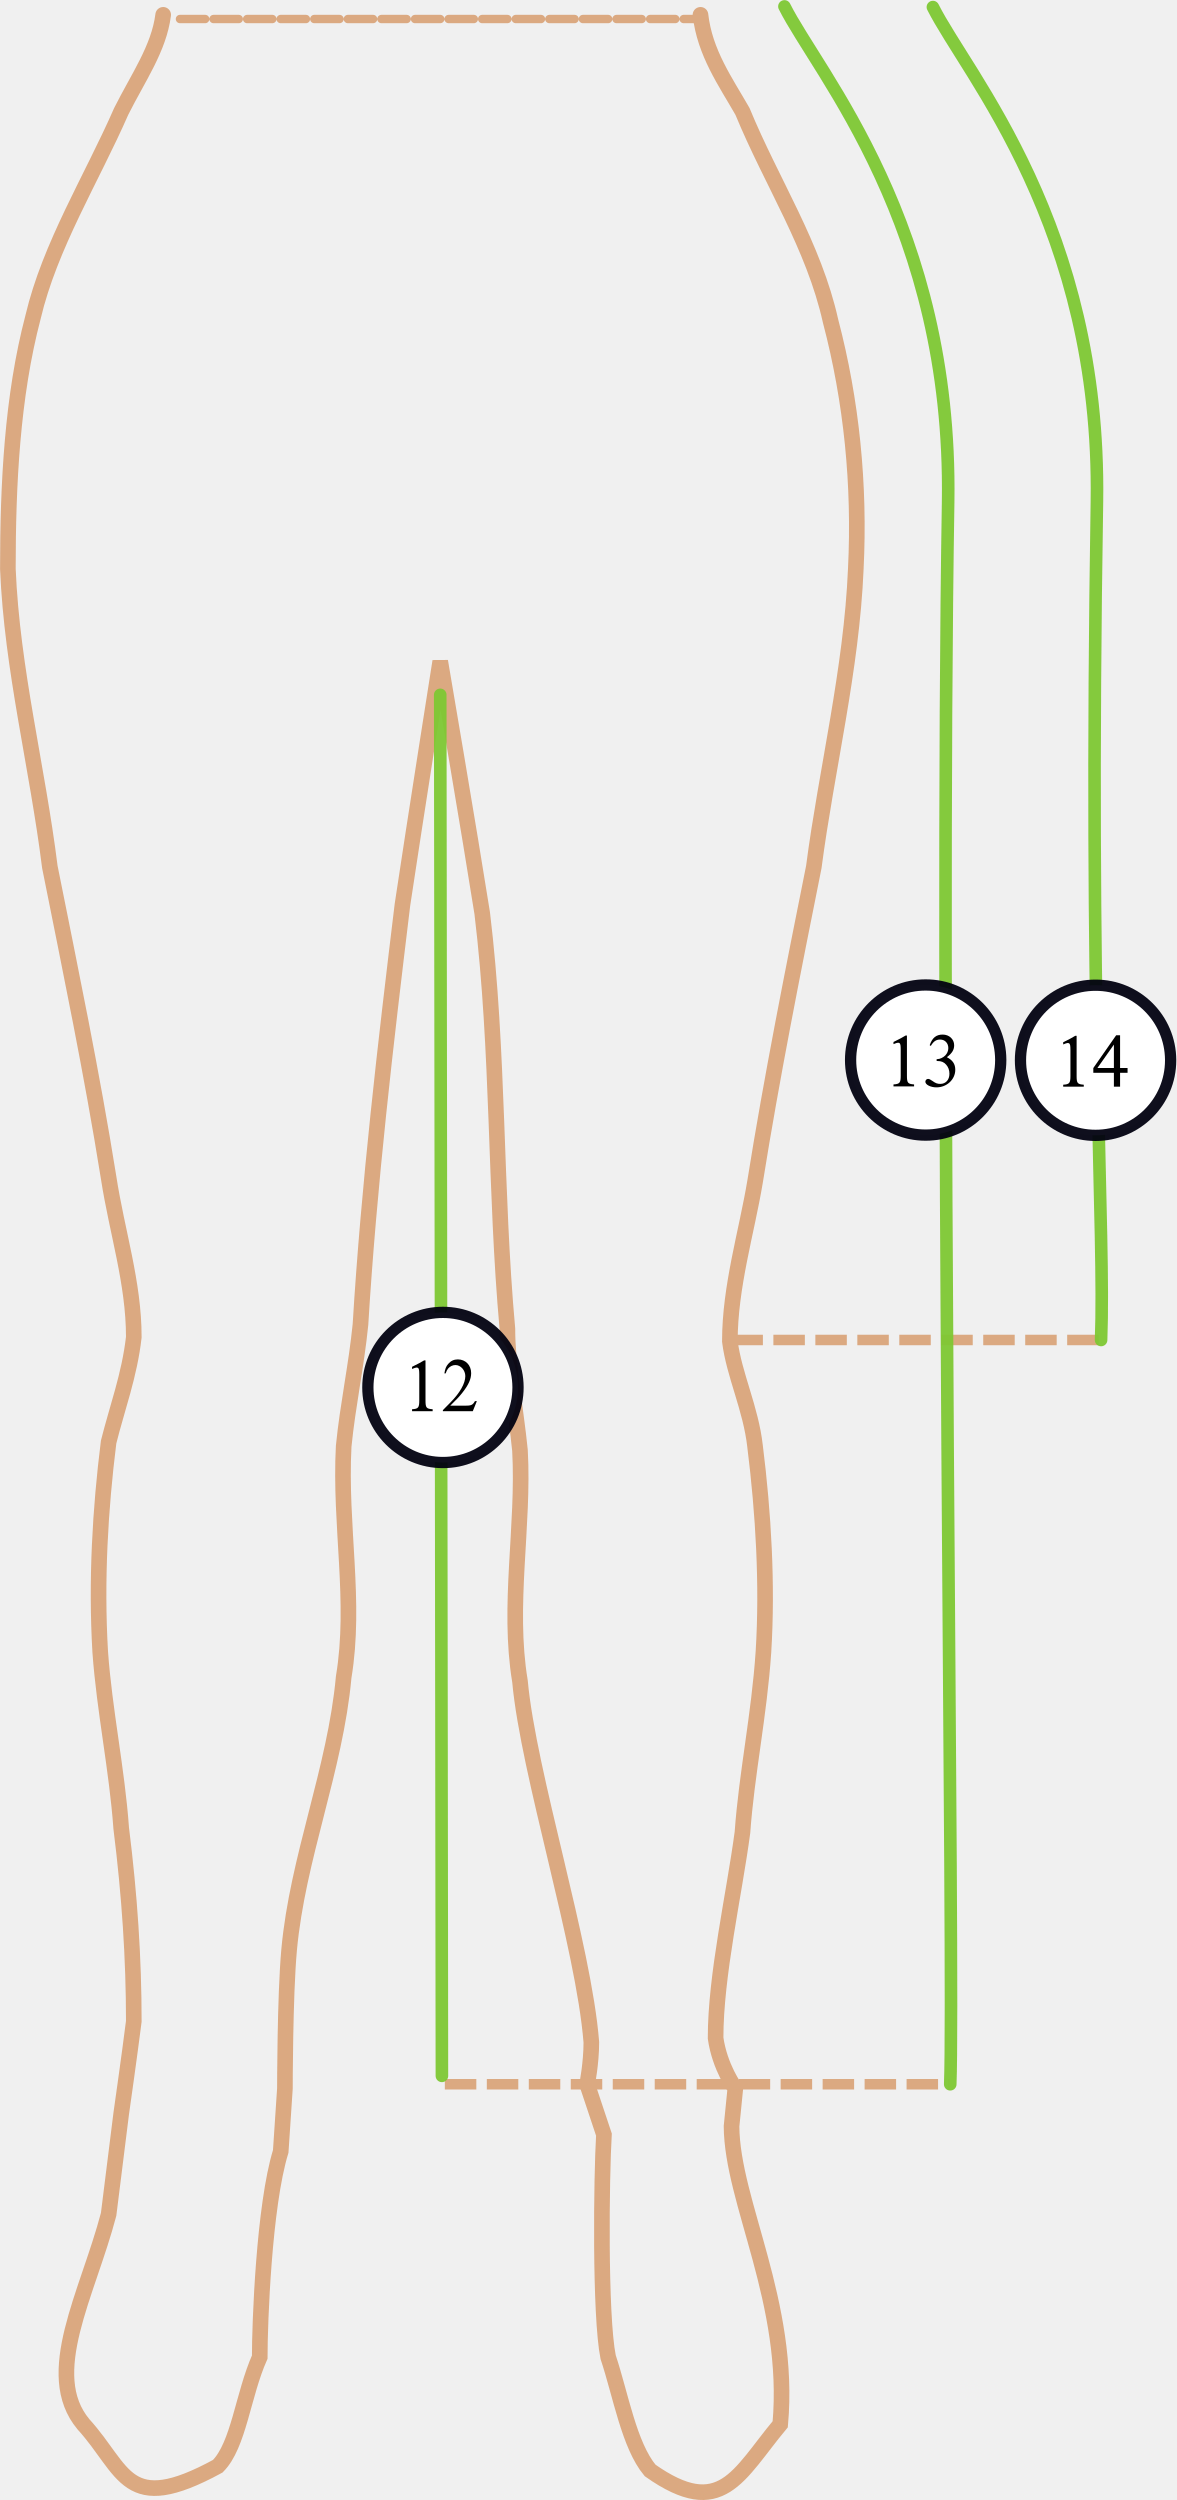
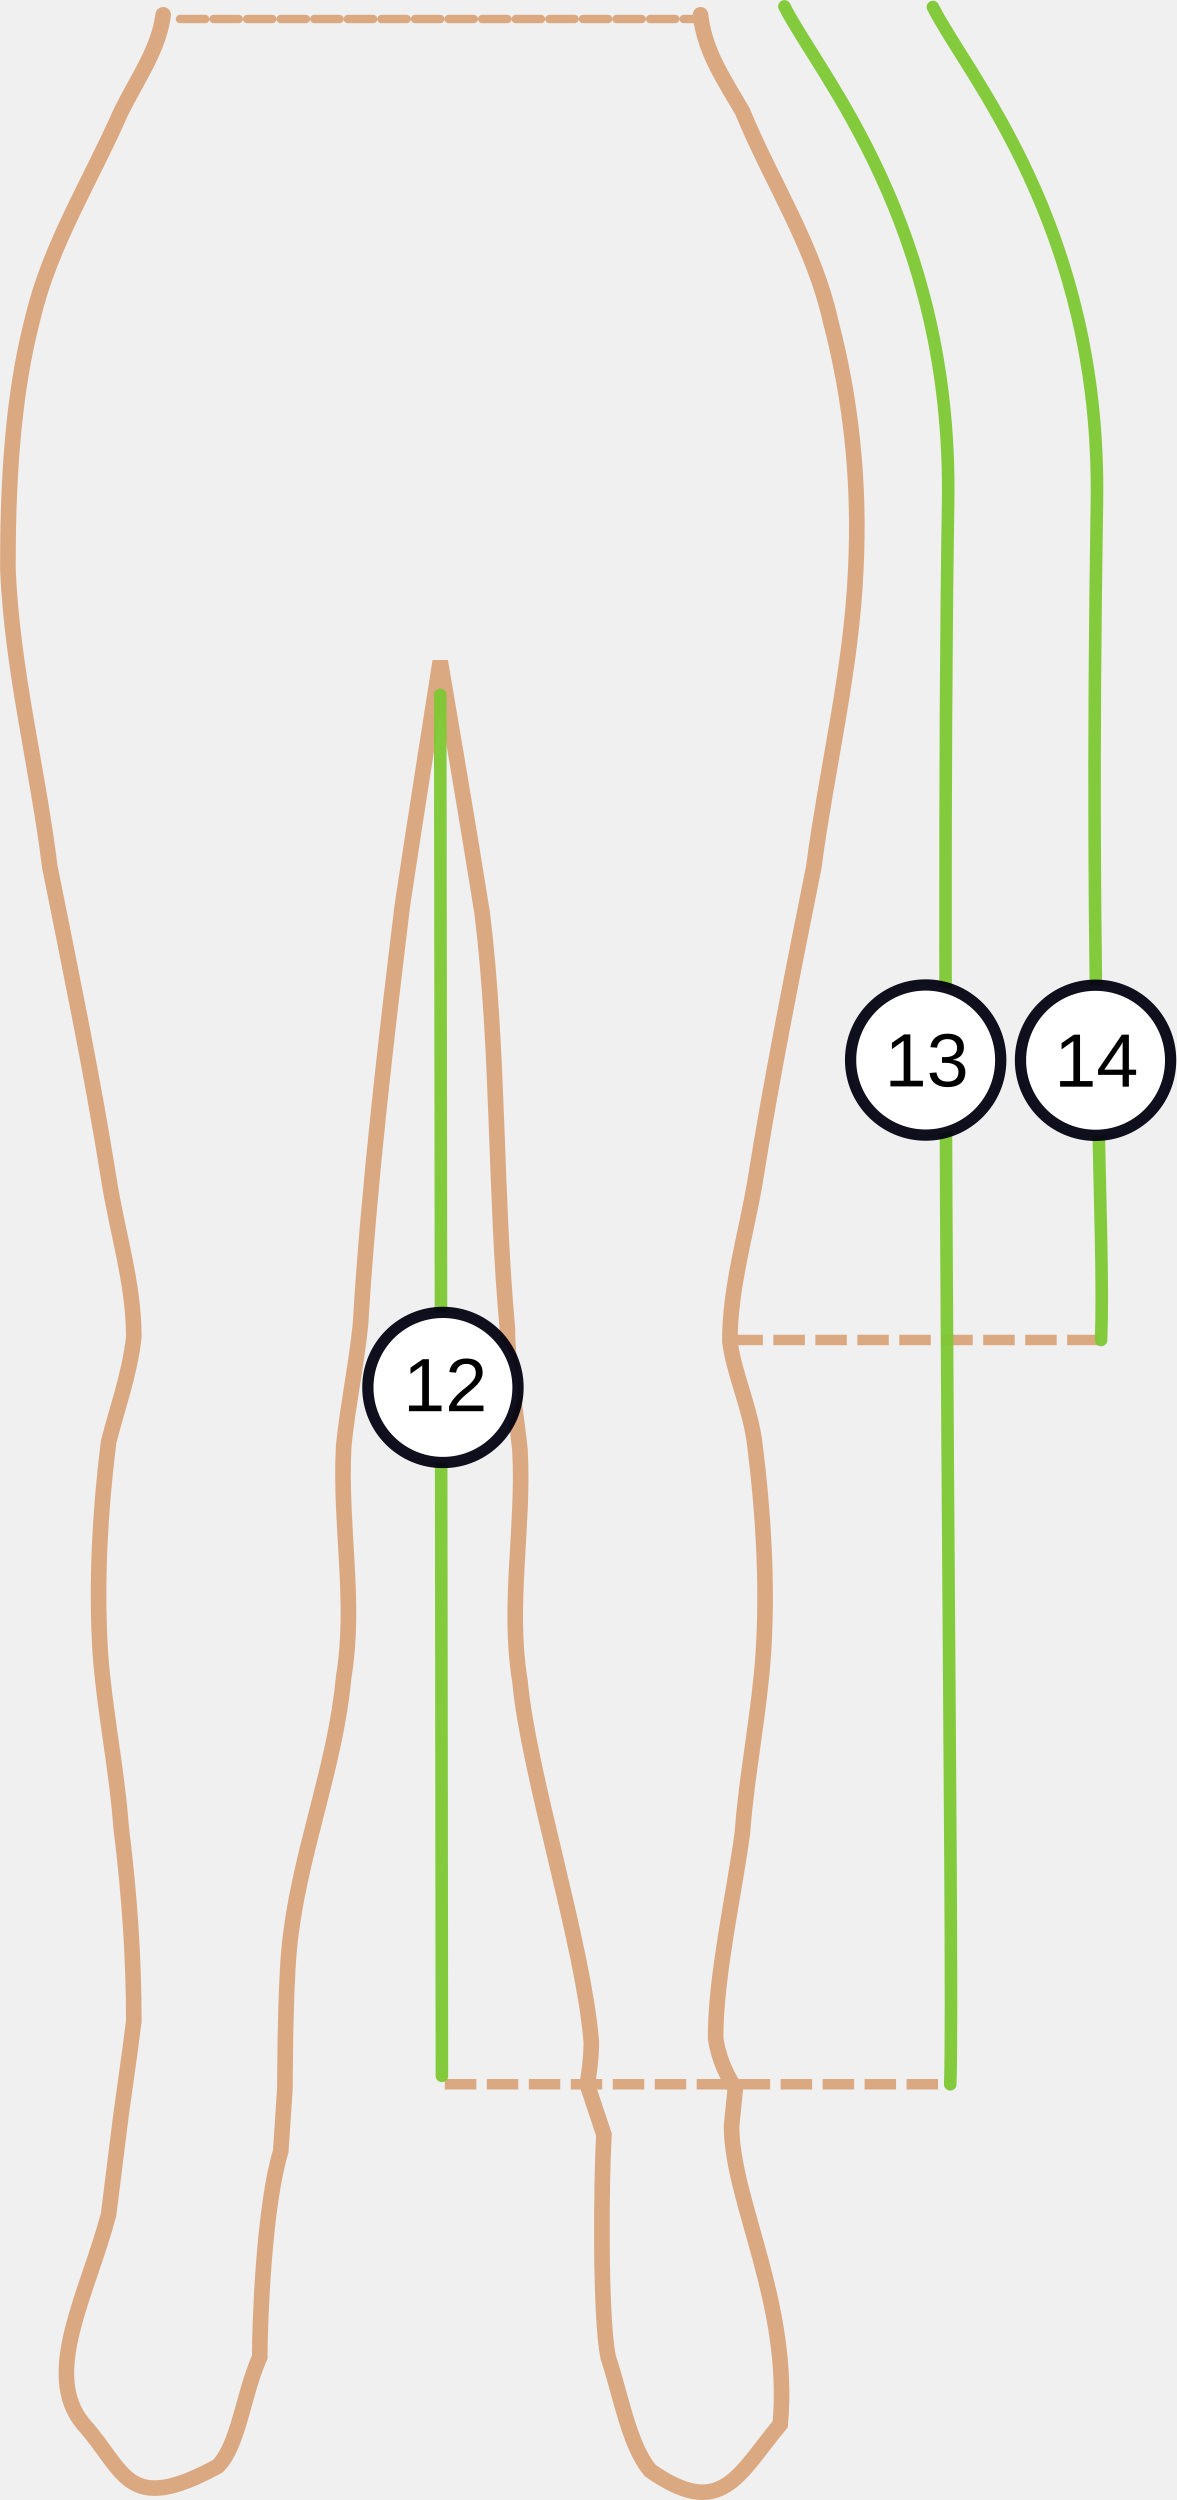
<svg xmlns="http://www.w3.org/2000/svg" width="225.916" height="480.152" id="svg15758" version="1.1">
  <defs id="defs15760" />
  <g id="layer1" transform="translate(-61.32283,-83.70054)">
    <g transform="translate(-716.2023,-5501.942)" style="display:inline" id="g15707">
      <path id="path8471-6-6-72-2-3-8" d="m 918,5843 71,0" style="fill:none;stroke:#dba981;stroke-width:2.016;stroke-linecap:butt;stroke-linejoin:miter;stroke-miterlimit:4;stroke-opacity:1;stroke-dasharray:6.046, 2.015;stroke-dashoffset:0" />
      <path style="fill:none;stroke:#7dc832;stroke-width:2.419;stroke-linecap:round;stroke-linejoin:miter;stroke-miterlimit:4;stroke-opacity:0.941;stroke-dasharray:none;marker-start:url(#marker7359);marker-end:url(#marker7359)" d="m 989,5843 c 0.8,-21 -2.4,-61 -0.8,-161 0.8,-53 -25,-82 -31.5,-95" id="path7494-1-6-3-5-8-3-1-5-5-6-1-0" />
      <path transform="matrix(0.721,0,0,0.721,946.3,5753)" d="m 77.75,50.32 c 0,11.046 -8.954,20 -20,20 -11.046,0 -20,-8.954 -20,-20 0,-11.046 8.954,-20 20,-20 11.005,0 19.943,8.891 20,19.896" id="path4050-8-0-9-9-5-9-1-5-2-4-5-0" style="color:#000000;fill:#ffffff;fill-opacity:1;stroke:#00000f;stroke-width:3;stroke-linecap:round;stroke-linejoin:miter;stroke-miterlimit:4;stroke-opacity:0.941;stroke-dasharray:none;stroke-dashoffset:0;marker:none;visibility:visible;display:inline;overflow:visible;enable-background:accumulate" />
-       <text xml:space="preserve" style="font-size:14.512px;font-style:normal;font-variant:normal;font-weight:normal;font-stretch:normal;text-align:start;line-height:125%;letter-spacing:0px;word-spacing:0px;writing-mode:lr-tb;text-anchor:start;fill:#000000;fill-opacity:1;stroke:none;font-family:Standard Symbols L;-inkscape-font-specification:Standard Symbols L" x="980.02" y="5794.347" id="text18956-0">
+       <text xml:space="preserve" style="font-size:14.512px;font-style:normal;font-variant:normal;font-weight:normal;font-stretch:normal;text-align:start;line-height:125%;letter-spacing:0px;word-spacing:0px;writing-mode:lr-tb;text-anchor:start;fill:#000000;fill-opacity:1;stroke:none;font-family:Sans,Arial;-inkscape-font-specification:Arial" x="980.02" y="5794.347" id="text18956-0">
        <tspan id="tspan18958-7" x="980.02" y="5794.347">14</tspan>
      </text>
      <g transform="matrix(0.8062,0,0,0.8062,566.2,2196)" id="g8740-2" style="display:inline">
        <path style="fill:none;stroke:#dba981;stroke-width:2.5;stroke-linecap:butt;stroke-linejoin:miter;stroke-miterlimit:4;stroke-opacity:1;stroke-dasharray:7.5, 2.5;stroke-dashoffset:0" d="m 368.1,4701 120.2,0" id="path8471-6-6-72-2-3-8-9" />
        <path style="fill:none;stroke:#dba981;stroke-width:2;stroke-linecap:round;stroke-linejoin:miter;stroke-miterlimit:4;stroke-opacity:1;stroke-dasharray:6, 2;stroke-dashoffset:0" d="m 305,4209 124,0" id="path8471-6-6-72-2-3-5" />
-         <text xml:space="preserve" style="font-size:18px;font-style:normal;font-variant:normal;font-weight:normal;font-stretch:normal;text-align:start;line-height:125%;letter-spacing:0px;word-spacing:0px;writing-mode:lr-tb;text-anchor:start;fill:#000000;fill-opacity:1;stroke:none;font-family:Standard Symbols L;-inkscape-font-specification:Standard Symbols L" x="363.183" y="4540.598" id="text17951-9">
+         <text xml:space="preserve" style="font-size:18px;font-style:normal;font-variant:normal;font-weight:normal;font-stretch:normal;text-align:start;line-height:125%;letter-spacing:0px;word-spacing:0px;writing-mode:lr-tb;text-anchor:start;fill:#000000;fill-opacity:1;stroke:none;font-family:Sans,Arial;-inkscape-font-specification:Arial" x="363.183" y="4540.598" id="text17951-9">
          <tspan id="tspan17953-9" x="363.183" y="4540.598">1</tspan>
        </text>
        <path id="path8426-8-4-0-4-0-8" d="m 429,4208 c 1,9 6,16 10,23 7,17 17,32 21,50 5,19 7,39 6,59 -1,24 -7,48 -10,71 -5,25 -10,50 -14,75 -2,12 -6,25 -6,38 1,8 5,16 6,25 2,16 3,33 2,49 -1,15 -4,29 -5,43 -2,15 -6.4,34 -6.4,49 1,7 4.7,12 4.7,12 l -0.9,9 c 0.1,18 14.2,42 11.6,71 -10,12 -14,23 -31,11 -5,-6 -7,-18 -10,-27 -2,-10 -1.6,-43 -1,-53 l -4,-12 c 0,0 1,-5 1,-10 -1.8,-23 -15,-64 -17,-86 -3,-18 1,-37 0,-55 -1,-10 -3,-20 -3,-29 -3,-33 -2,-66 -6,-99 -3,-19 -10,-60 -10,-60 0,0 -6,38 -9,58 -4,33 -8,67 -10,100 -1,10 -3,19 -4,29 -1,19 3,37 0,55 -2,22 -11,43 -13,65 -1,11 -1,33 -1,33 l -1,15 c -4,13 -5,41 -5,49 -4,9 -5,21 -10,26 -22,12 -22,1 -32,-10 -10,-12 1,-31 6,-50 l 3,-24 c 0,0 2,-14 3,-22 0,-15 -1,-30 -3,-46 -1,-14 -4,-28 -5,-42 -1,-17 0,-34 2,-50 2,-8 5,-16 6,-25 0,-13 -4,-25 -6,-38 -4,-25 -9,-49 -14,-74 -3,-24 -9,-47 -10,-71 0,-20 1,-41 6,-60 4,-17 14,-33 21,-49 4,-8 9,-15 10,-23" style="fill:none;stroke:#dba981;stroke-width:3.721;stroke-linecap:round;stroke-linejoin:miter;stroke-miterlimit:4;stroke-opacity:1;stroke-dasharray:none" />
        <path id="path7494-1-6-3-5-8-3-1-5-5-6-1-2" d="m 488.5,4701 c 1,-26 -2.5,-254 -0.5,-377 1,-66 -31,-102 -39,-118" style="fill:none;stroke:#7dc832;stroke-width:3;stroke-linecap:round;stroke-linejoin:miter;stroke-miterlimit:4;stroke-opacity:0.941;stroke-dasharray:none;marker-start:url(#marker7359);marker-end:url(#marker7359)" />
        <path transform="matrix(0.8943,0,0,0.8943,431,4412)" d="m 77.75,50.32 c 0,11.046 -8.954,20 -20,20 -11.046,0 -20,-8.954 -20,-20 0,-11.046 8.954,-20 20,-20 11.005,0 19.943,8.891 20,19.896" id="path4050-8-0-9-9-5-9-1-5-2-4-5-09" style="color:#000000;fill:#ffffff;fill-opacity:1;stroke:#00000f;stroke-width:3;stroke-linecap:round;stroke-linejoin:miter;stroke-miterlimit:4;stroke-opacity:0.941;stroke-dasharray:none;stroke-dashoffset:0;marker:none;visibility:visible;display:inline;overflow:visible;enable-background:accumulate" />
        <path id="path7494-1-6-3-5-8-3-9-1-7-2-2-6" d="M 367.4,4699 367,4370" style="fill:none;stroke:#7dc832;stroke-width:3;stroke-linecap:round;stroke-linejoin:miter;stroke-miterlimit:4;stroke-opacity:0.941;stroke-dasharray:none;marker-start:url(#marker7359);marker-end:url(#marker7359)" />
        <path transform="matrix(0.8943,0,0,0.8943,316,4490)" d="m 77.75,50.32 c 0,11.046 -8.954,20 -20,20 -11.046,0 -20,-8.954 -20,-20 0,-11.046 8.954,-20 20,-20 11.005,0 19.943,8.891 20,19.896" id="path4050-8-0-9-9-5-9-1-5-2-6-5-0-8" style="color:#000000;fill:#ffffff;fill-opacity:1;stroke:#00000f;stroke-width:3;stroke-linecap:round;stroke-linejoin:miter;stroke-miterlimit:4;stroke-opacity:0.941;stroke-dasharray:none;stroke-dashoffset:0;marker:none;visibility:visible;display:inline;overflow:visible;enable-background:accumulate" />
-         <text xml:space="preserve" style="font-size:18px;font-style:normal;font-variant:normal;font-weight:normal;font-stretch:normal;text-align:start;line-height:125%;letter-spacing:0px;word-spacing:0px;writing-mode:lr-tb;text-anchor:start;fill:#000000;fill-opacity:1;stroke:none;font-family:Standard Symbols L;-inkscape-font-specification:Standard Symbols L" x="358.178" y="4540.658" id="text18952-2">
+         <text xml:space="preserve" style="font-size:18px;font-style:normal;font-variant:normal;font-weight:normal;font-stretch:normal;text-align:start;line-height:125%;letter-spacing:0px;word-spacing:0px;writing-mode:lr-tb;text-anchor:start;fill:#000000;fill-opacity:1;stroke:none;font-family:Sans,Arial;-inkscape-font-specification:Arial" x="358.178" y="4540.658" id="text18952-2">
          <tspan id="tspan18954-7" x="358.178" y="4540.658">12</tspan>
        </text>
-         <text xml:space="preserve" style="font-size:18px;font-style:normal;font-variant:normal;font-weight:normal;font-stretch:normal;text-align:start;line-height:125%;letter-spacing:0px;word-spacing:0px;writing-mode:lr-tb;text-anchor:start;fill:#000000;fill-opacity:1;stroke:none;font-family:Standard Symbols L;-inkscape-font-specification:Standard Symbols L" x="472.872" y="4463.279" id="text18956-9">
+         <text xml:space="preserve" style="font-size:18px;font-style:normal;font-variant:normal;font-weight:normal;font-stretch:normal;text-align:start;line-height:125%;letter-spacing:0px;word-spacing:0px;writing-mode:lr-tb;text-anchor:start;fill:#000000;fill-opacity:1;stroke:none;font-family:Sans,Arial;-inkscape-font-specification:Arial" x="472.872" y="4463.279" id="text18956-9">
          <tspan id="tspan18958-4" x="472.872" y="4463.279">13</tspan>
        </text>
      </g>
    </g>
  </g>
</svg>
